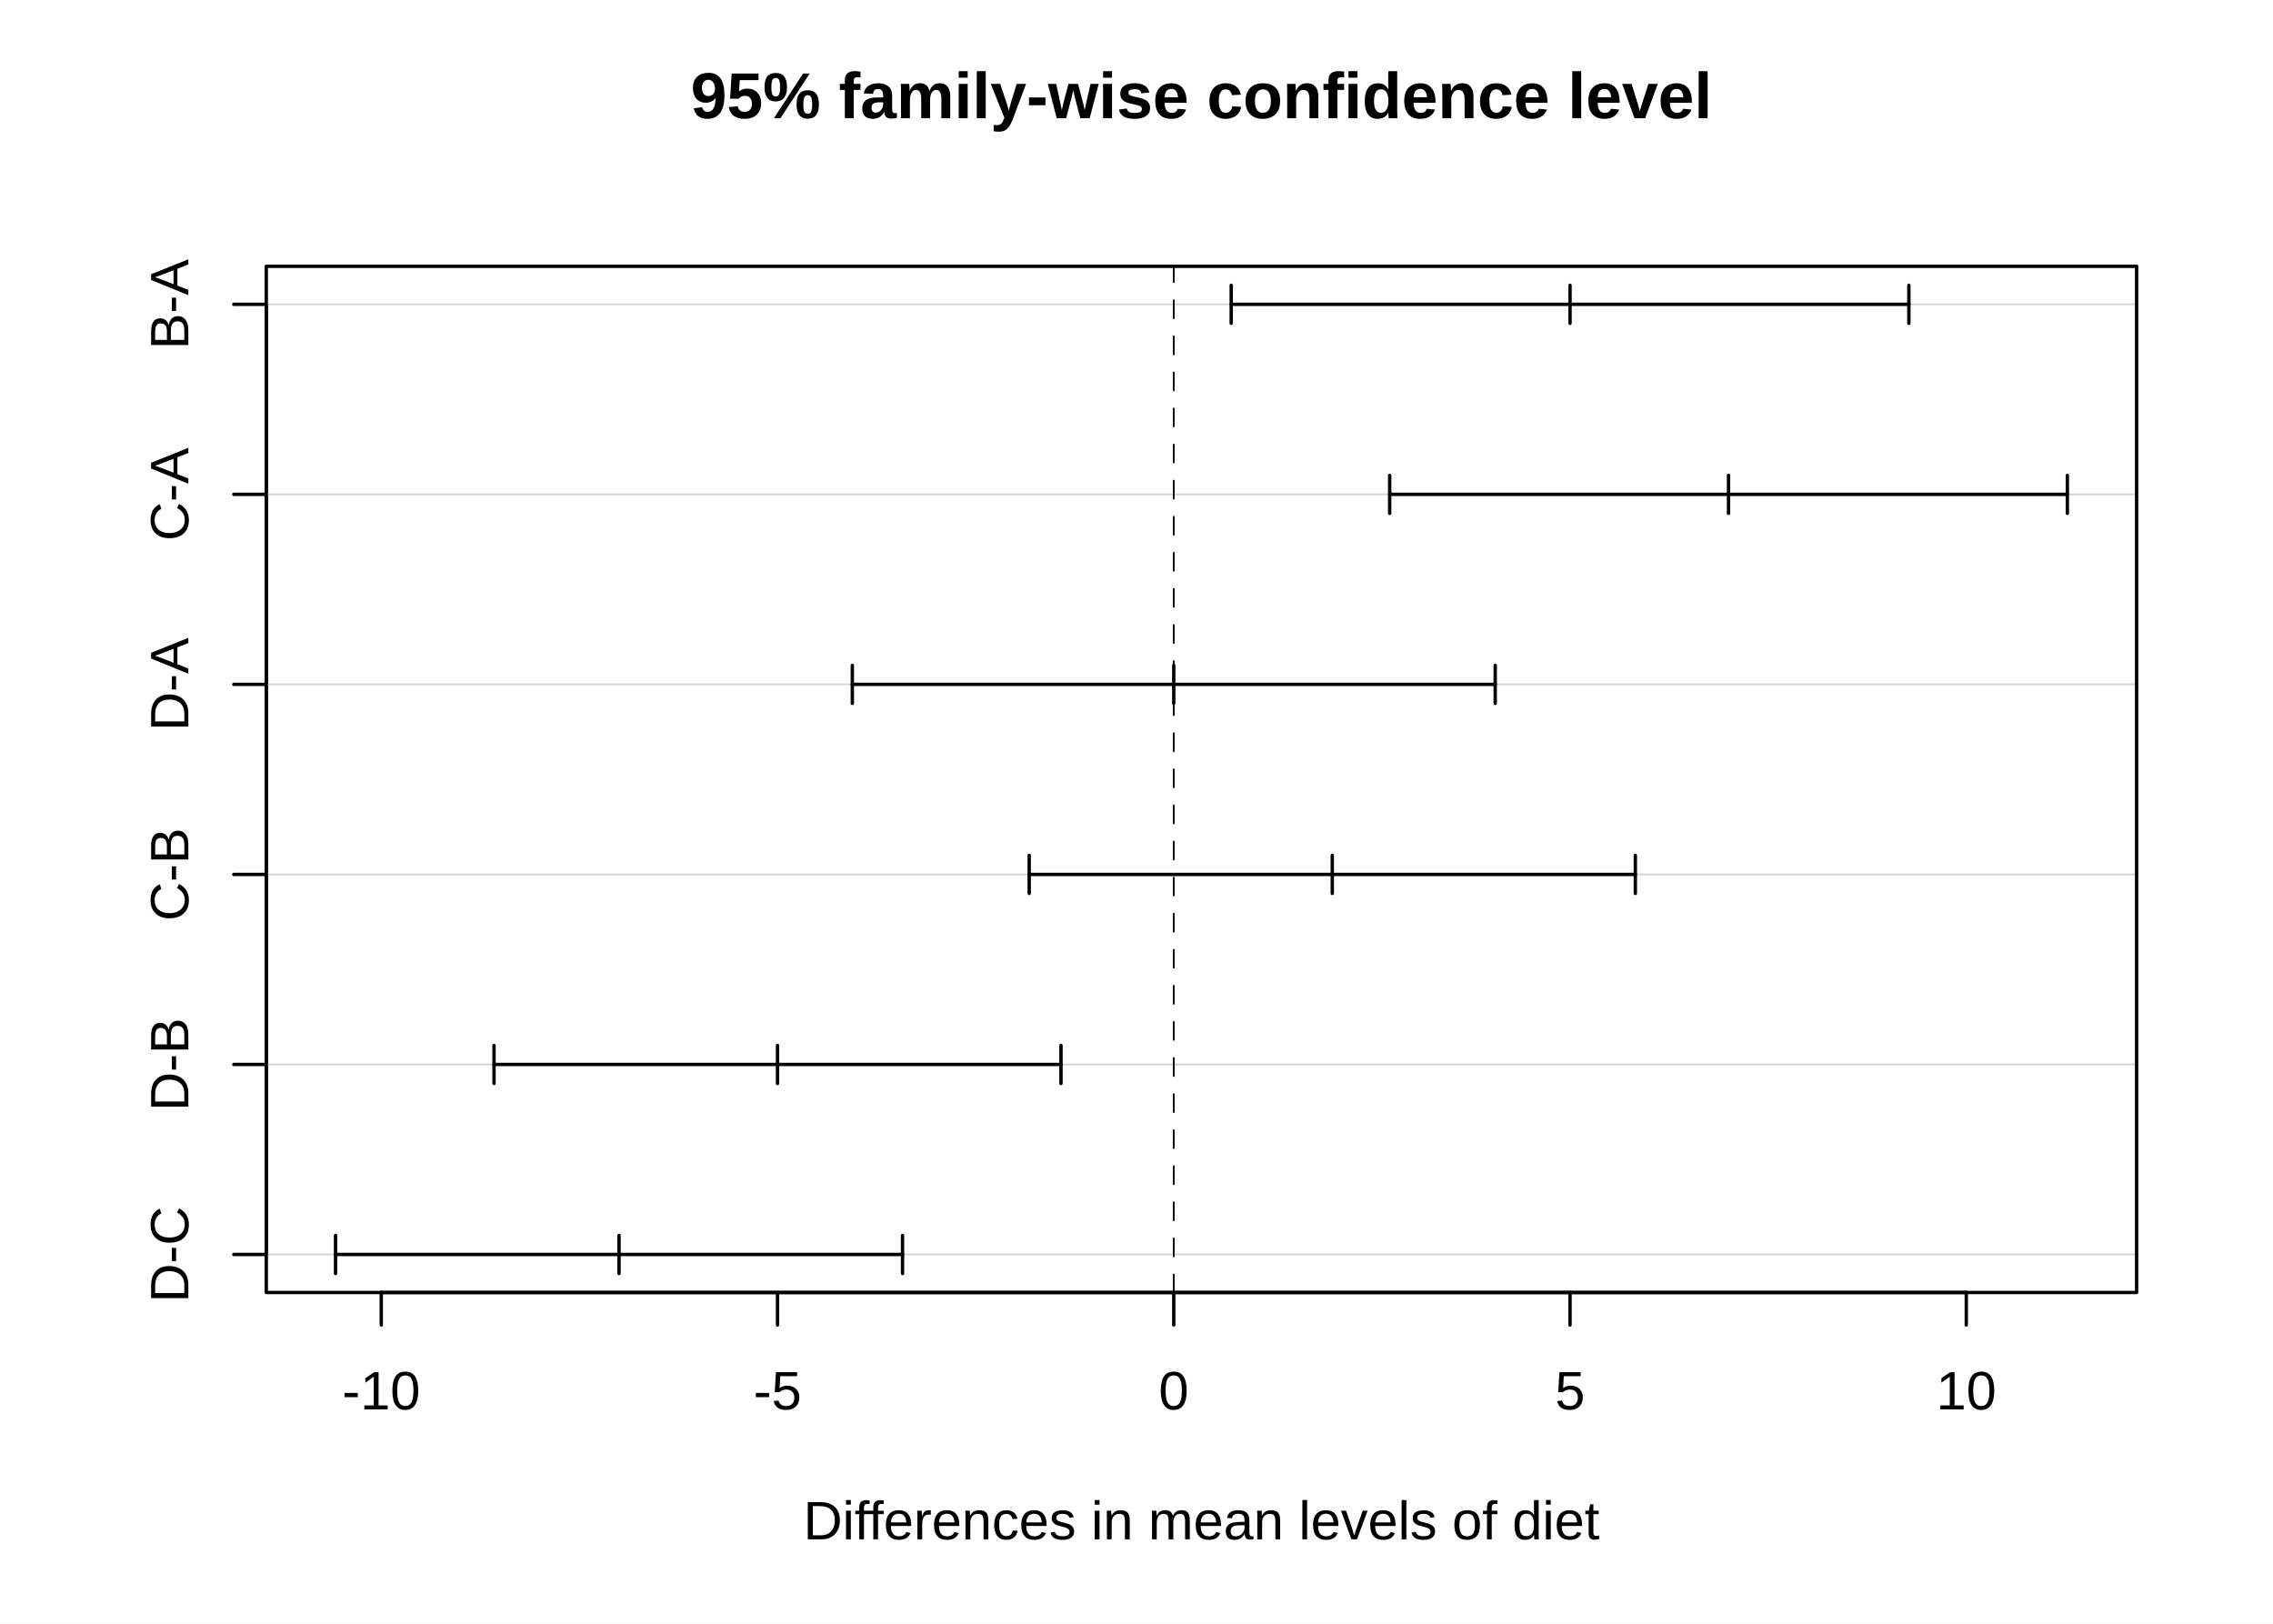
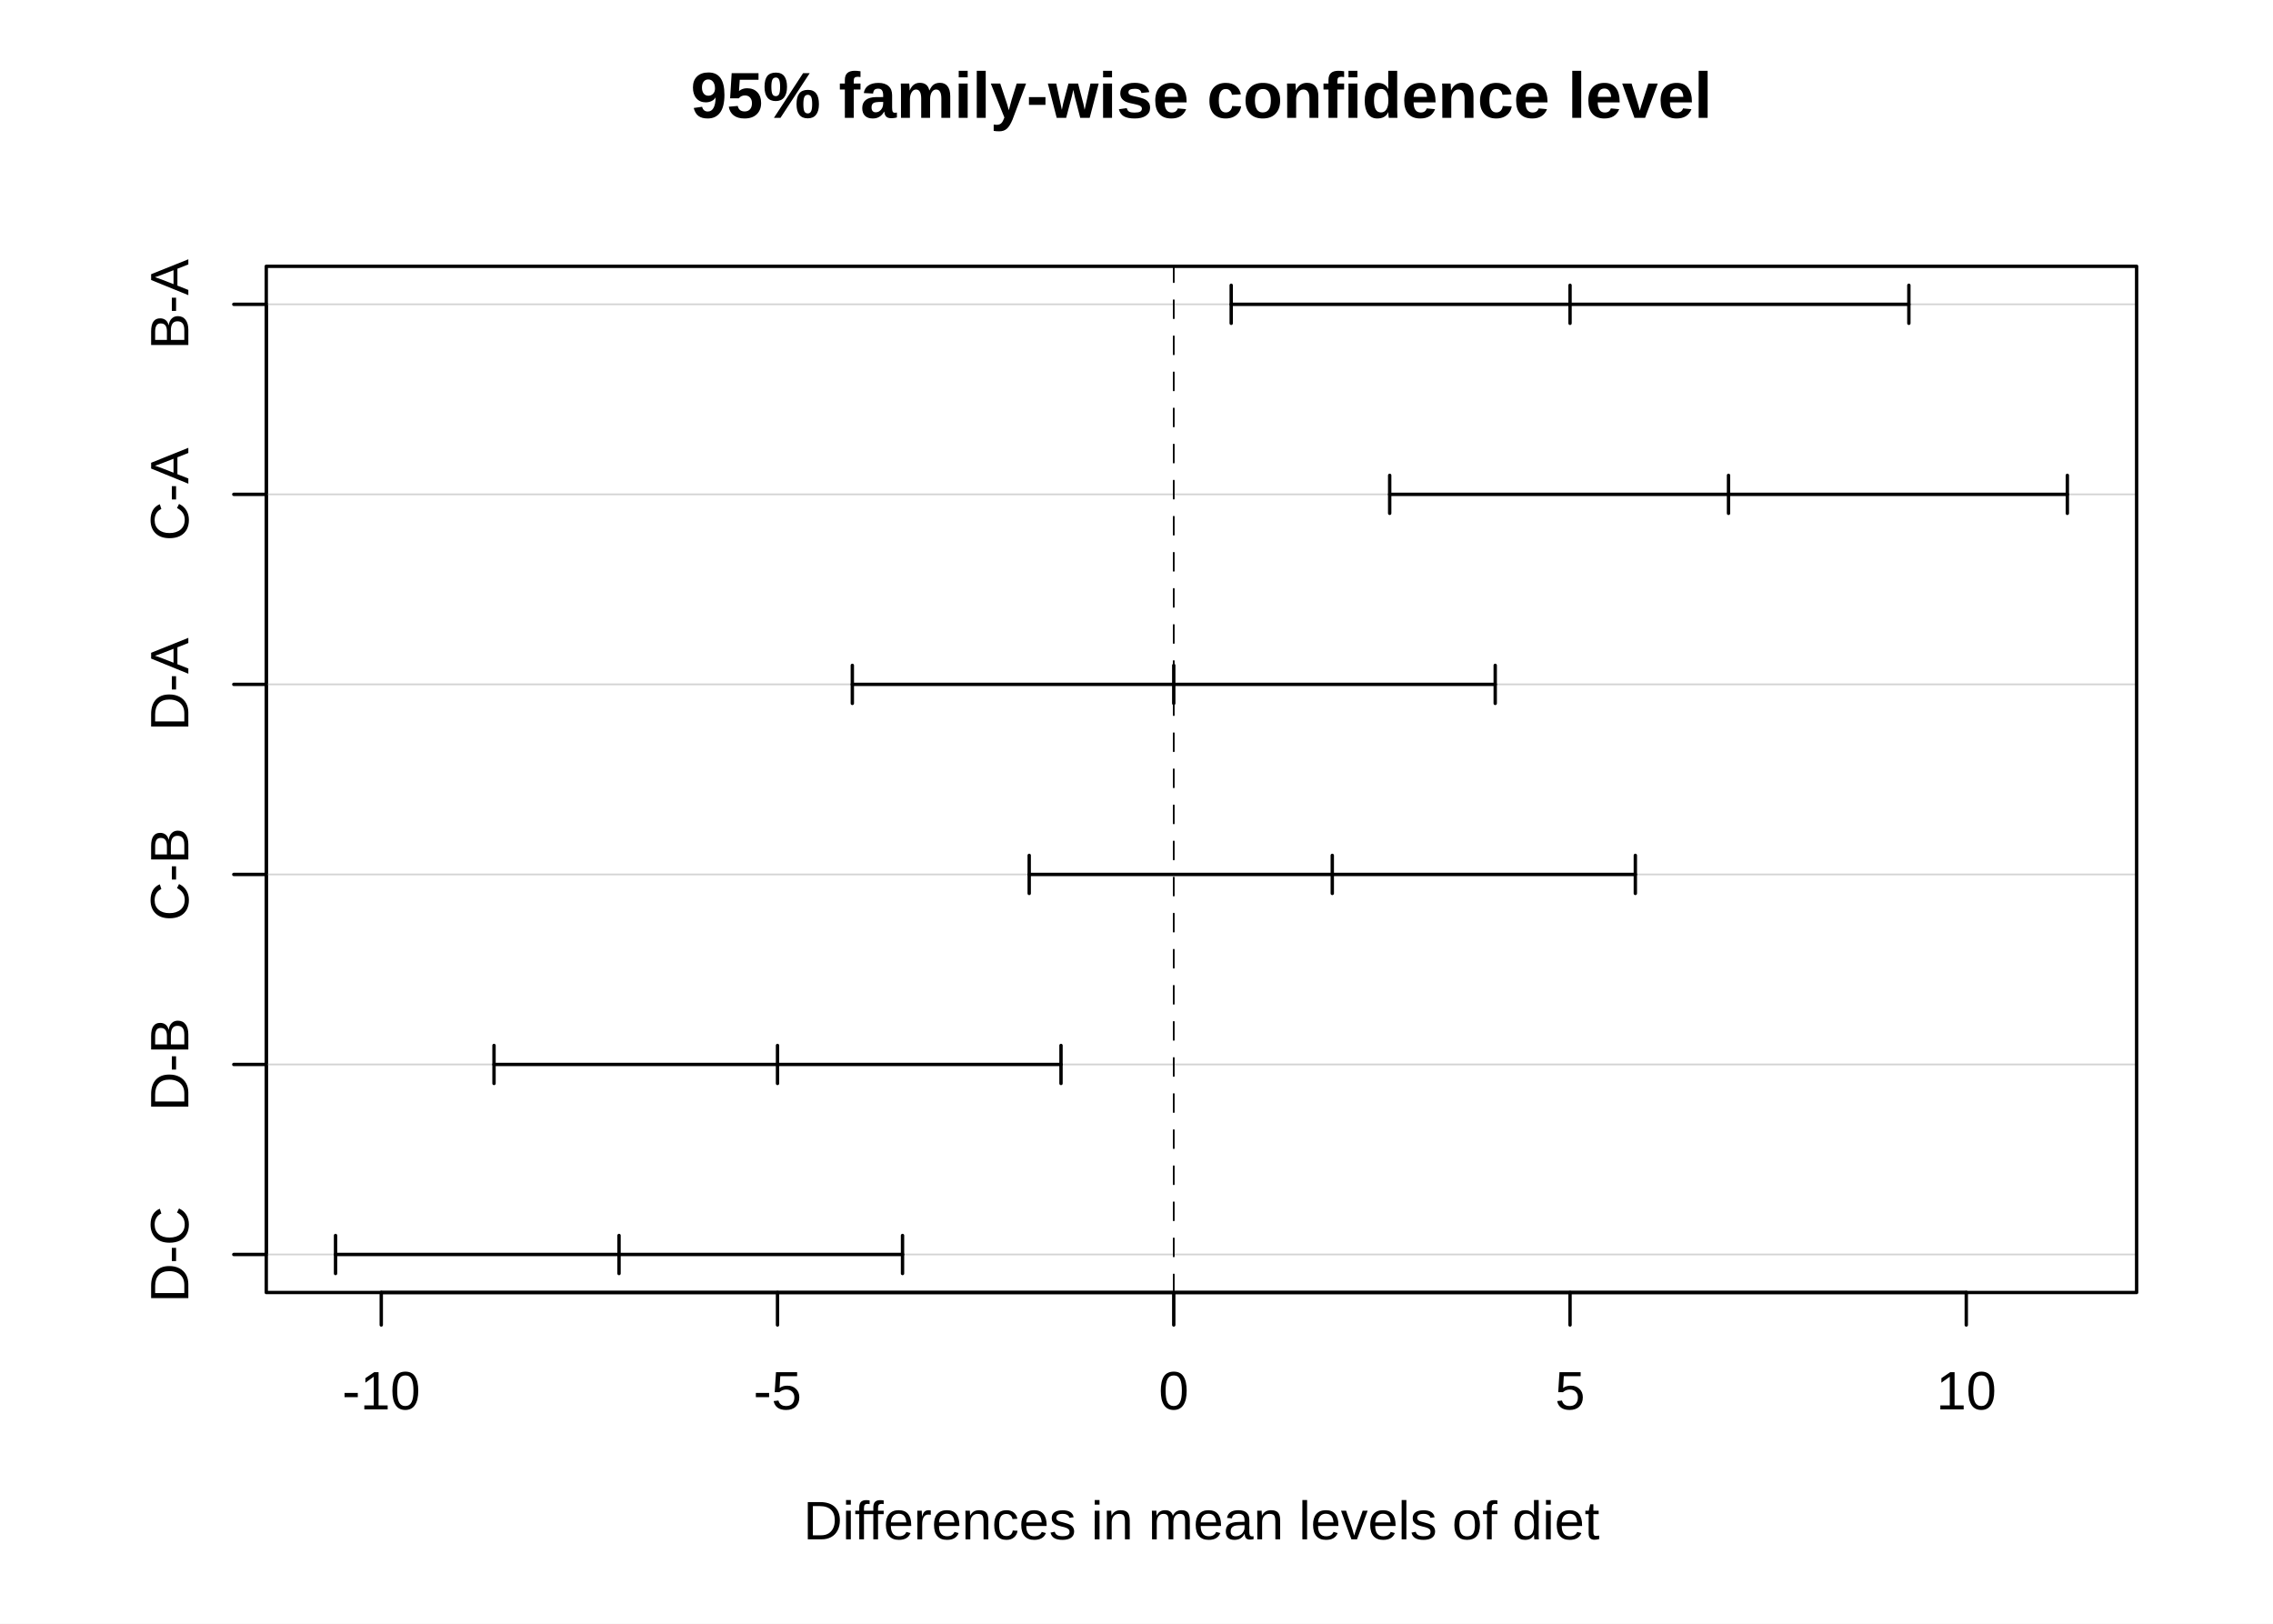
<svg xmlns="http://www.w3.org/2000/svg" class="svglite" width="504.00pt" height="360.00pt" viewBox="0 0 504.00 360.00">
  <defs>
    <style type="text/css">
    .svglite line, .svglite polyline, .svglite polygon, .svglite path, .svglite rect, .svglite circle {
      fill: none;
      stroke: #000000;
      stroke-linecap: round;
      stroke-linejoin: round;
      stroke-miterlimit: 10.00;
    }
    .svglite text {
      white-space: pre;
    }
  </style>
  </defs>
  <rect width="100%" height="100%" style="stroke: none; fill: #FFFFFF;" />
  <defs>
    <clipPath id="cpMC4wMHw1MDQuMDB8MC4wMHwzNjAuMDA=">
      <rect x="0.00" y="0.00" width="504.00" height="360.00" />
    </clipPath>
  </defs>
  <g clip-path="url(#cpMC4wMHw1MDQuMDB8MC4wMHwzNjAuMDA=)">
    <line x1="84.54" y1="286.56" x2="435.99" y2="286.56" style="stroke-width: 0.75;" />
    <line x1="84.54" y1="286.56" x2="84.54" y2="293.76" style="stroke-width: 0.75;" />
    <line x1="172.40" y1="286.56" x2="172.40" y2="293.76" style="stroke-width: 0.75;" />
    <line x1="260.26" y1="286.56" x2="260.26" y2="293.76" style="stroke-width: 0.75;" />
    <line x1="348.13" y1="286.56" x2="348.13" y2="293.76" style="stroke-width: 0.75;" />
    <line x1="435.99" y1="286.56" x2="435.99" y2="293.76" style="stroke-width: 0.75;" />
-     <text x="84.54" y="312.48" text-anchor="middle" style="font-size: 12.00px; font-family: &quot;Arial&quot;;" textLength="17.48px" lengthAdjust="spacingAndGlyphs">-10</text>
-     <text x="172.40" y="312.48" text-anchor="middle" style="font-size: 12.00px; font-family: &quot;Arial&quot;;" textLength="10.82px" lengthAdjust="spacingAndGlyphs">-5</text>
-     <text x="260.26" y="312.48" text-anchor="middle" style="font-size: 12.00px; font-family: &quot;Arial&quot;;" textLength="6.66px" lengthAdjust="spacingAndGlyphs">0</text>
-     <text x="348.13" y="312.48" text-anchor="middle" style="font-size: 12.00px; font-family: &quot;Arial&quot;;" textLength="6.66px" lengthAdjust="spacingAndGlyphs">5</text>
-     <text x="435.99" y="312.48" text-anchor="middle" style="font-size: 12.00px; font-family: &quot;Arial&quot;;" textLength="13.32px" lengthAdjust="spacingAndGlyphs">10</text>
+     <text x="84.54" y="312.48" text-anchor="middle" style="font-size: 12.00px; font-family: &quot;Arial&quot;;" textLength="19.61px" lengthAdjust="spacingAndGlyphs">-10</text>
+     <text x="172.40" y="312.48" text-anchor="middle" style="font-size: 12.00px; font-family: &quot;Arial&quot;;" textLength="11.97px" lengthAdjust="spacingAndGlyphs">-5</text>
+     <text x="260.26" y="312.48" text-anchor="middle" style="font-size: 12.00px; font-family: &quot;Arial&quot;;" textLength="7.64px" lengthAdjust="spacingAndGlyphs">0</text>
+     <text x="348.13" y="312.48" text-anchor="middle" style="font-size: 12.00px; font-family: &quot;Arial&quot;;" textLength="7.64px" lengthAdjust="spacingAndGlyphs">5</text>
+     <text x="435.99" y="312.48" text-anchor="middle" style="font-size: 12.00px; font-family: &quot;Arial&quot;;" textLength="15.28px" lengthAdjust="spacingAndGlyphs">10</text>
    <line x1="59.04" y1="278.13" x2="59.04" y2="67.47" style="stroke-width: 0.75;" />
    <line x1="59.04" y1="278.13" x2="51.84" y2="278.13" style="stroke-width: 0.75;" />
    <line x1="59.04" y1="236.00" x2="51.84" y2="236.00" style="stroke-width: 0.75;" />
    <line x1="59.04" y1="193.87" x2="51.84" y2="193.87" style="stroke-width: 0.75;" />
    <line x1="59.04" y1="151.73" x2="51.84" y2="151.73" style="stroke-width: 0.75;" />
    <line x1="59.04" y1="109.60" x2="51.84" y2="109.60" style="stroke-width: 0.75;" />
    <line x1="59.04" y1="67.47" x2="51.84" y2="67.47" style="stroke-width: 0.75;" />
-     <text transform="translate(41.76,278.13) rotate(-90)" text-anchor="middle" style="font-size: 12.00px; font-family: &quot;Arial&quot;;" textLength="20.06px" lengthAdjust="spacingAndGlyphs">D-C</text>
-     <text transform="translate(41.76,236.00) rotate(-90)" text-anchor="middle" style="font-size: 12.00px; font-family: &quot;Arial&quot;;" textLength="20.29px" lengthAdjust="spacingAndGlyphs">D-B</text>
-     <text transform="translate(41.76,193.87) rotate(-90)" text-anchor="middle" style="font-size: 12.00px; font-family: &quot;Arial&quot;;" textLength="19.70px" lengthAdjust="spacingAndGlyphs">C-B</text>
-     <text transform="translate(41.76,151.73) rotate(-90)" text-anchor="middle" style="font-size: 12.00px; font-family: &quot;Arial&quot;;" textLength="19.69px" lengthAdjust="spacingAndGlyphs">D-A</text>
-     <text transform="translate(41.76,109.60) rotate(-90)" text-anchor="middle" style="font-size: 12.00px; font-family: &quot;Arial&quot;;" textLength="19.10px" lengthAdjust="spacingAndGlyphs">C-A</text>
-     <text transform="translate(41.76,67.47) rotate(-90)" text-anchor="middle" style="font-size: 12.00px; font-family: &quot;Arial&quot;;" textLength="19.33px" lengthAdjust="spacingAndGlyphs">B-A</text>
+     <text transform="translate(41.76,278.13) rotate(-90)" text-anchor="middle" style="font-size: 12.00px; font-family: &quot;Arial&quot;;" textLength="21.96px" lengthAdjust="spacingAndGlyphs">D-C</text>
+     <text transform="translate(41.76,236.00) rotate(-90)" text-anchor="middle" style="font-size: 12.00px; font-family: &quot;Arial&quot;;" textLength="21.39px" lengthAdjust="spacingAndGlyphs">D-B</text>
+     <text transform="translate(41.76,193.87) rotate(-90)" text-anchor="middle" style="font-size: 12.00px; font-family: &quot;Arial&quot;;" textLength="20.53px" lengthAdjust="spacingAndGlyphs">C-B</text>
+     <text transform="translate(41.76,151.73) rotate(-90)" text-anchor="middle" style="font-size: 12.00px; font-family: &quot;Arial&quot;;" textLength="21.52px" lengthAdjust="spacingAndGlyphs">D-A</text>
+     <text transform="translate(41.76,109.60) rotate(-90)" text-anchor="middle" style="font-size: 12.00px; font-family: &quot;Arial&quot;;" textLength="20.66px" lengthAdjust="spacingAndGlyphs">C-A</text>
+     <text transform="translate(41.76,67.47) rotate(-90)" text-anchor="middle" style="font-size: 12.00px; font-family: &quot;Arial&quot;;" textLength="20.51px" lengthAdjust="spacingAndGlyphs">B-A</text>
  </g>
  <defs>
    <clipPath id="cpNTkuMDR8NDczLjc2fDU5LjA0fDI4Ni41Ng==">
      <rect x="59.04" y="59.04" width="414.72" height="227.52" />
    </clipPath>
  </defs>
  <g clip-path="url(#cpNTkuMDR8NDczLjc2fDU5LjA0fDI4Ni41Ng==)">
    <line x1="59.04" y1="67.47" x2="473.76" y2="67.47" style="stroke-width: 0.38; stroke: #D3D3D3;" />
    <line x1="59.04" y1="109.60" x2="473.76" y2="109.60" style="stroke-width: 0.38; stroke: #D3D3D3;" />
    <line x1="59.04" y1="151.73" x2="473.76" y2="151.73" style="stroke-width: 0.38; stroke: #D3D3D3;" />
    <line x1="59.04" y1="193.87" x2="473.76" y2="193.87" style="stroke-width: 0.38; stroke: #D3D3D3;" />
    <line x1="59.04" y1="236.00" x2="473.76" y2="236.00" style="stroke-width: 0.38; stroke: #D3D3D3;" />
    <line x1="59.04" y1="278.13" x2="473.76" y2="278.13" style="stroke-width: 0.38; stroke: #D3D3D3;" />
    <line x1="260.26" y1="286.56" x2="260.26" y2="59.04" style="stroke-width: 0.38; stroke-dasharray: 4.00,4.00;" />
    <line x1="273.00" y1="67.47" x2="423.26" y2="67.47" style="stroke-width: 0.75;" />
    <line x1="308.14" y1="109.60" x2="458.40" y2="109.60" style="stroke-width: 0.75;" />
    <line x1="188.99" y1="151.73" x2="331.54" y2="151.73" style="stroke-width: 0.75;" />
    <line x1="228.21" y1="193.87" x2="362.61" y2="193.87" style="stroke-width: 0.75;" />
    <line x1="109.54" y1="236.00" x2="235.26" y2="236.00" style="stroke-width: 0.75;" />
    <line x1="74.40" y1="278.13" x2="200.12" y2="278.13" style="stroke-width: 0.75;" />
    <line x1="348.13" y1="71.68" x2="348.13" y2="63.25" style="stroke-width: 0.75;" />
    <line x1="383.27" y1="113.81" x2="383.27" y2="105.39" style="stroke-width: 0.75;" />
    <line x1="260.26" y1="155.95" x2="260.26" y2="147.52" style="stroke-width: 0.75;" />
    <line x1="295.41" y1="198.08" x2="295.41" y2="189.65" style="stroke-width: 0.75;" />
    <line x1="172.40" y1="240.21" x2="172.40" y2="231.79" style="stroke-width: 0.75;" />
    <line x1="137.26" y1="282.35" x2="137.26" y2="273.92" style="stroke-width: 0.75;" />
    <line x1="273.00" y1="71.68" x2="273.00" y2="63.25" style="stroke-width: 0.75;" />
    <line x1="308.14" y1="113.81" x2="308.14" y2="105.39" style="stroke-width: 0.75;" />
    <line x1="188.99" y1="155.95" x2="188.99" y2="147.52" style="stroke-width: 0.75;" />
    <line x1="228.21" y1="198.08" x2="228.21" y2="189.65" style="stroke-width: 0.75;" />
    <line x1="109.54" y1="240.21" x2="109.54" y2="231.79" style="stroke-width: 0.75;" />
    <line x1="74.40" y1="282.35" x2="74.40" y2="273.92" style="stroke-width: 0.75;" />
    <line x1="423.26" y1="71.68" x2="423.26" y2="63.25" style="stroke-width: 0.75;" />
    <line x1="458.40" y1="113.81" x2="458.40" y2="105.39" style="stroke-width: 0.75;" />
    <line x1="331.54" y1="155.95" x2="331.54" y2="147.52" style="stroke-width: 0.75;" />
    <line x1="362.61" y1="198.08" x2="362.61" y2="189.65" style="stroke-width: 0.75;" />
    <line x1="235.26" y1="240.21" x2="235.26" y2="231.79" style="stroke-width: 0.75;" />
    <line x1="200.12" y1="282.35" x2="200.12" y2="273.92" style="stroke-width: 0.75;" />
  </g>
  <g clip-path="url(#cpMC4wMHw1MDQuMDB8MC4wMHwzNjAuMDA=)">
-     <text x="266.40" y="26.21" text-anchor="middle" style="font-size: 14.40px; font-weight: bold; font-family: &quot;Arial&quot;;" textLength="235.54px" lengthAdjust="spacingAndGlyphs">95% family-wise confidence level</text>
-     <text x="266.40" y="43.49" text-anchor="middle" style="font-size: 14.40px; font-weight: bold; font-family: &quot;Arial&quot;;" textLength="0.00px" lengthAdjust="spacingAndGlyphs" />
-     <text x="266.40" y="341.28" text-anchor="middle" style="font-size: 12.00px; font-family: &quot;Arial&quot;;" textLength="183.97px" lengthAdjust="spacingAndGlyphs">Differences in mean levels of diet</text>
+     <text x="266.40" y="26.13" text-anchor="middle" style="font-size: 14.40px; font-weight: bold; font-family: &quot;Arial&quot;;" textLength="269.48px" lengthAdjust="spacingAndGlyphs">95% family-wise confidence level</text>
+     <text x="266.40" y="43.41" text-anchor="middle" style="font-size: 14.40px; font-weight: bold; font-family: &quot;Arial&quot;;" textLength="0.00px" lengthAdjust="spacingAndGlyphs" />
+     <text x="266.40" y="341.28" text-anchor="middle" style="font-size: 12.00px; font-family: &quot;Arial&quot;;" textLength="201.82px" lengthAdjust="spacingAndGlyphs">Differences in mean levels of diet</text>
    <polygon points="59.04,286.56 473.76,286.56 473.76,59.04 59.04,59.04 " style="stroke-width: 0.75;" />
  </g>
</svg>
